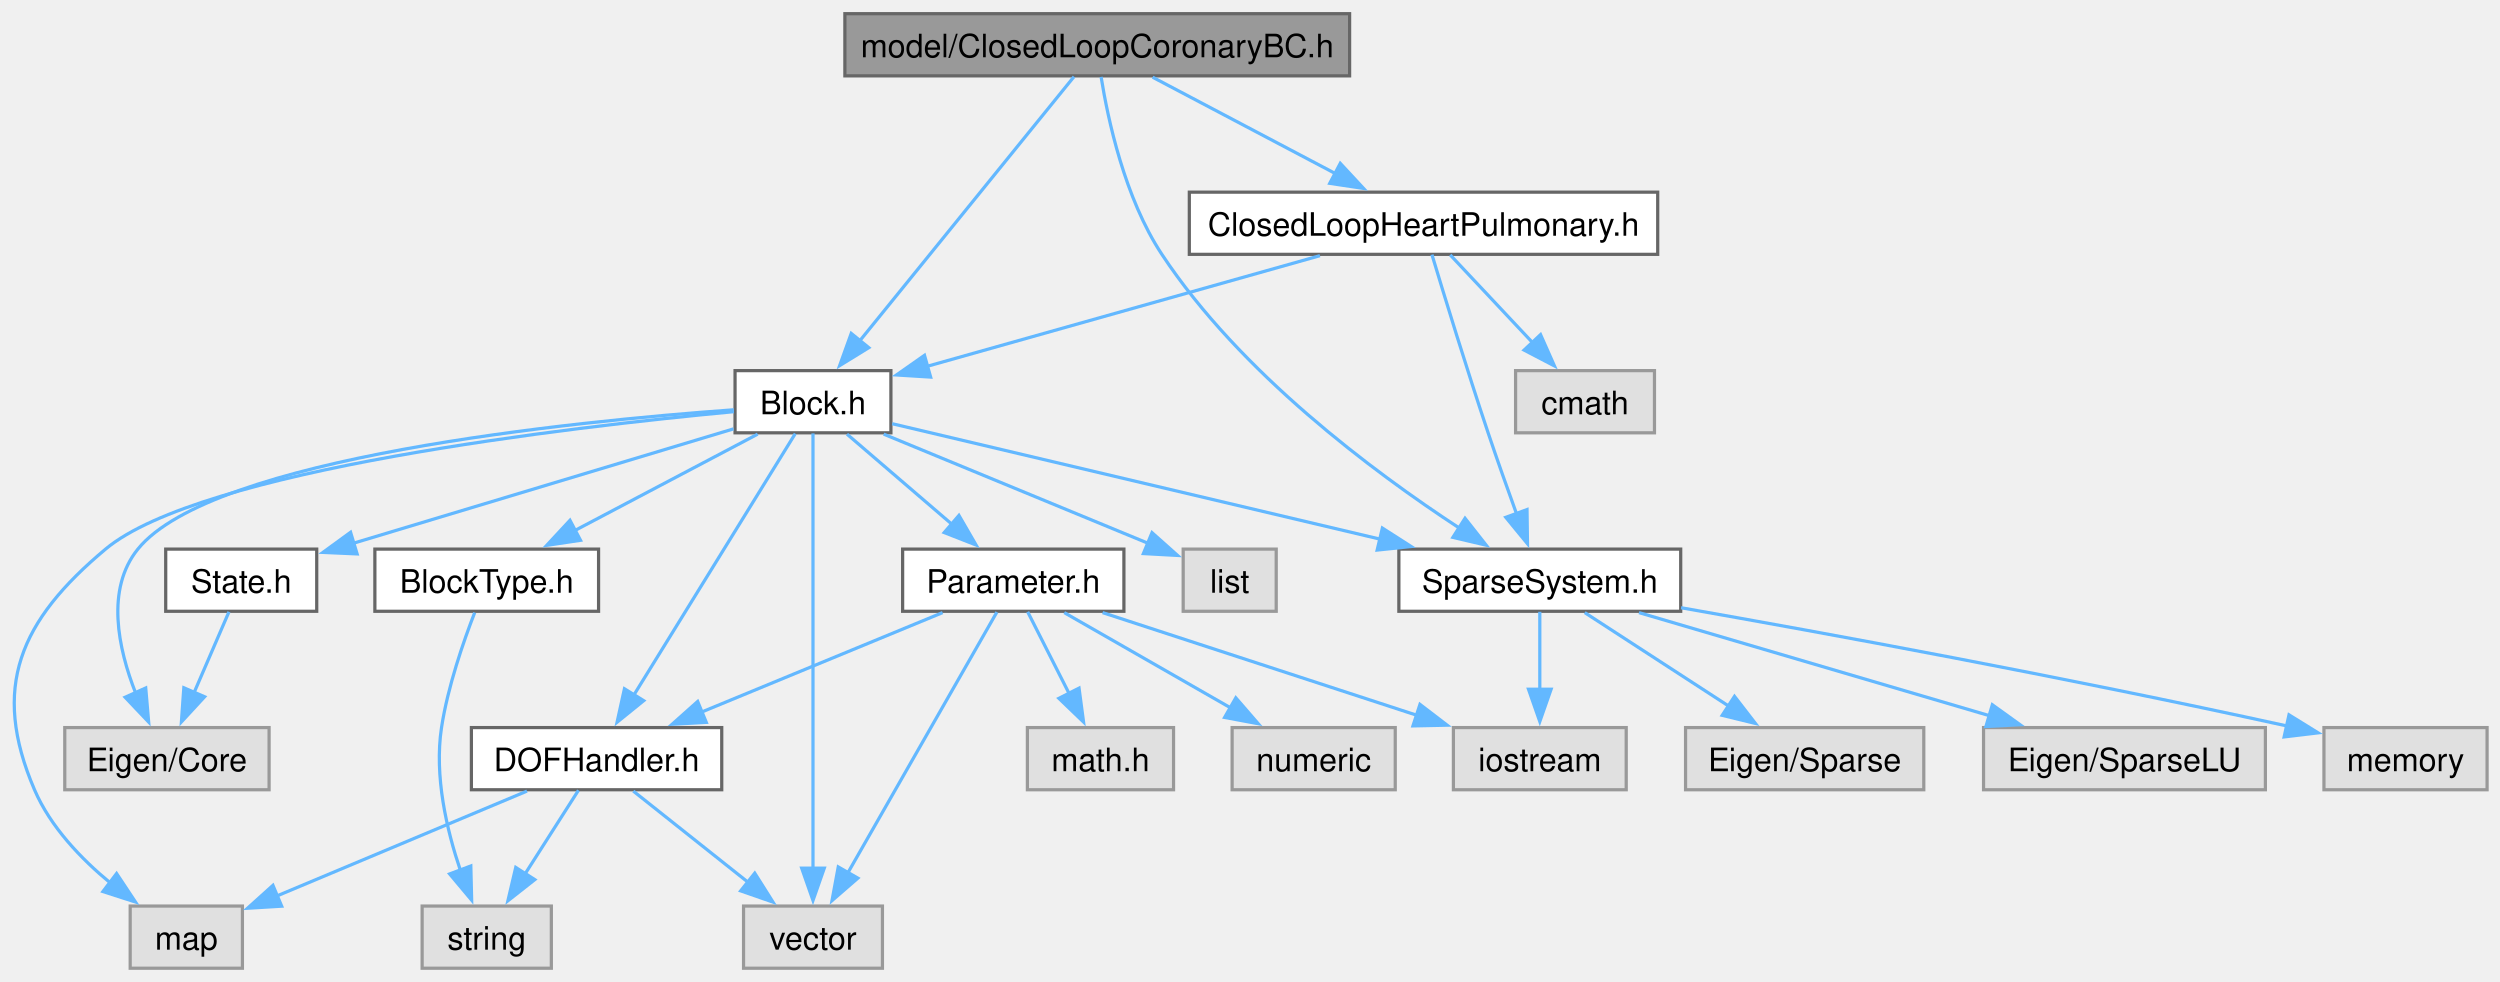
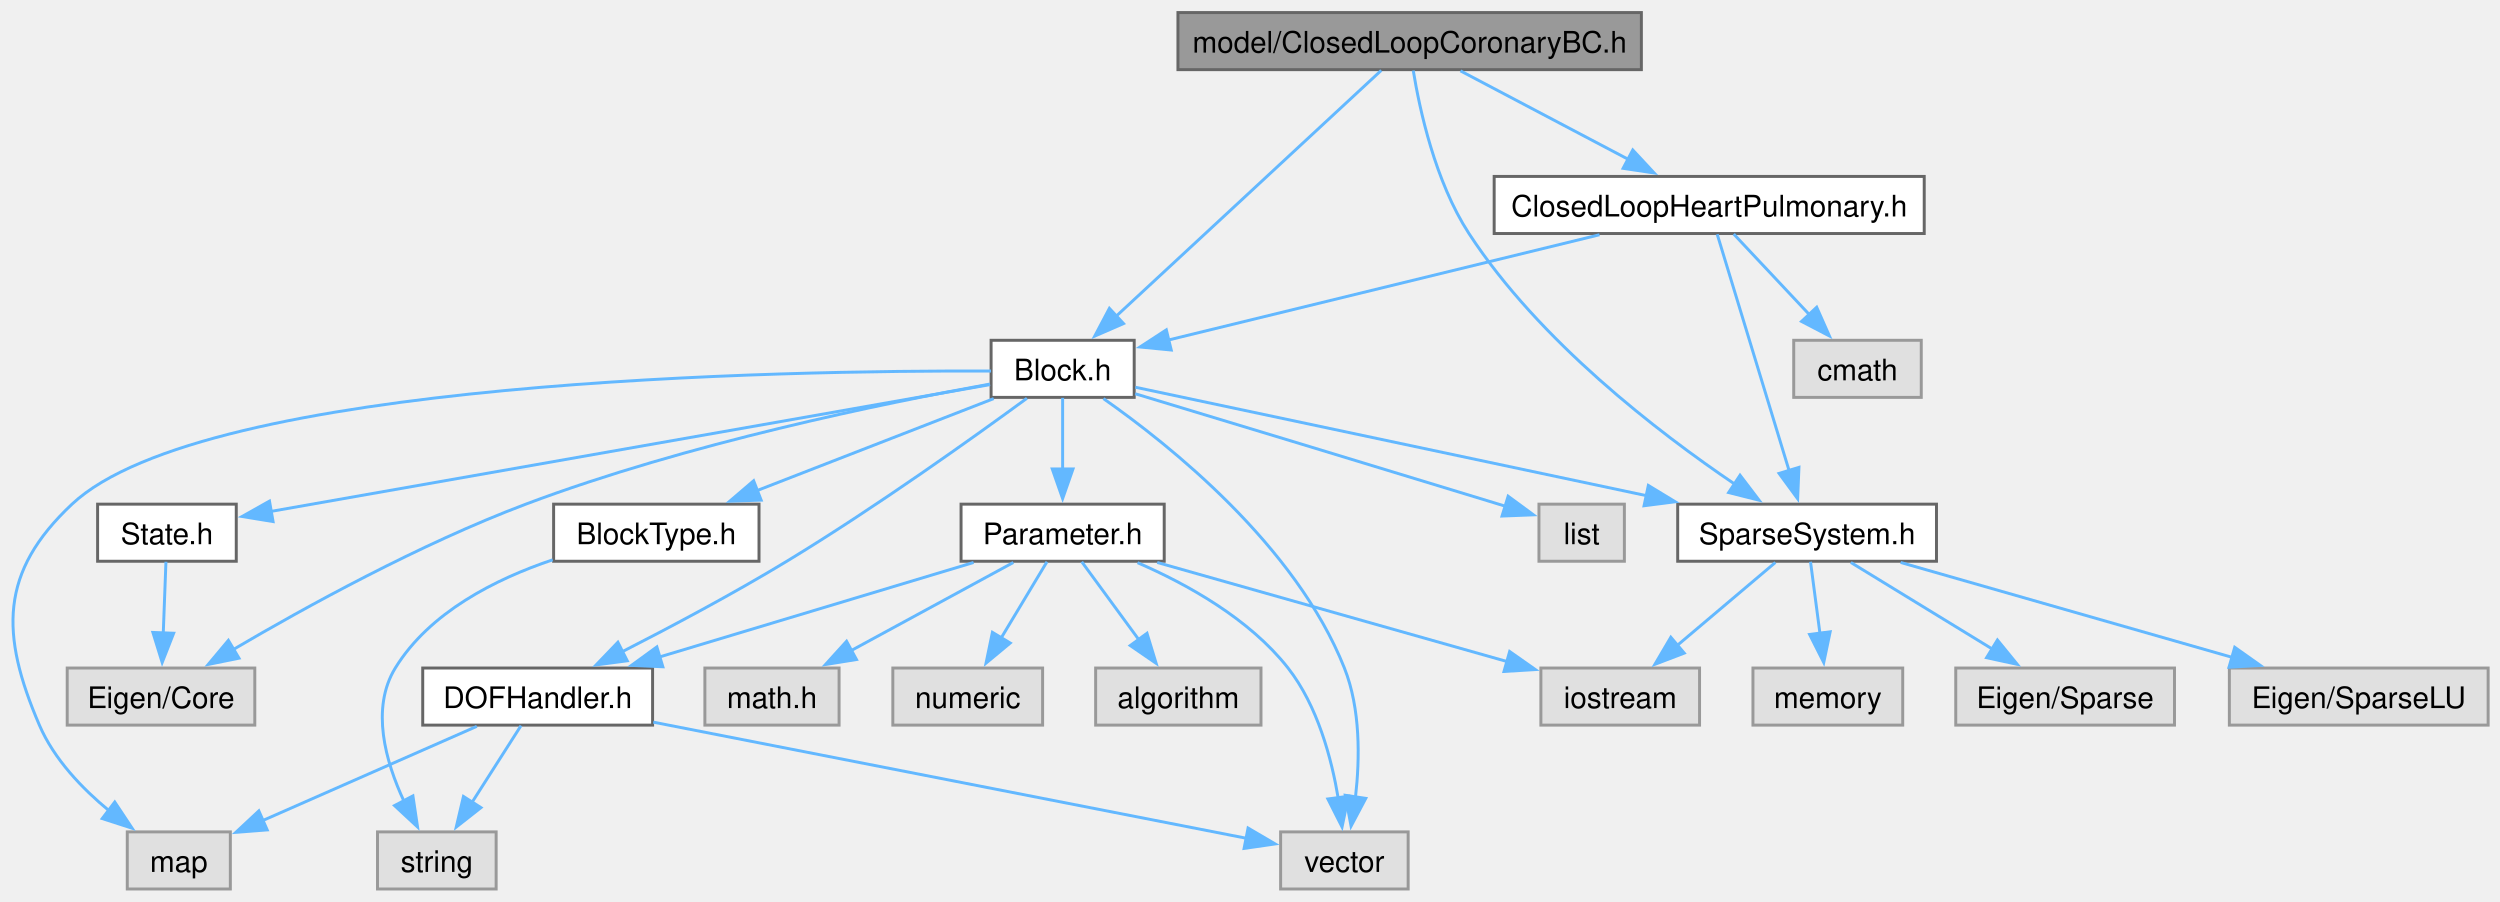
- <svg xmlns="http://www.w3.org/2000/svg" xmlns:xlink="http://www.w3.org/1999/xlink" width="774pt" height="304pt" viewBox="0.00 0.00 773.93 303.50">
+ <svg xmlns="http://www.w3.org/2000/svg" xmlns:xlink="http://www.w3.org/1999/xlink" width="843pt" height="304pt" viewBox="0.00 0.00 842.91 303.50">
  <g id="graph0" class="graph" transform="scale(1 1) rotate(0) translate(4 299.5)">
    <g id="Node000001" class="node">
      <g id="a_Node000001">
        <a xlink:title="model::ClosedLoopCoronaryBC source file">
-           <polygon fill="#999999" stroke="#666666" points="413.8,-295.5 257.55,-295.5 257.55,-276.25 413.8,-276.25 413.8,-295.5" />
-           <text text-anchor="middle" x="335.68" y="-282" font-family="Helvetica,sans-Serif" font-size="10.00">model/ClosedLoopCoronaryBC.h</text>
+           <polygon fill="#999999" stroke="#666666" points="549.41,-295.5 393.16,-295.5 393.16,-276.25 549.41,-276.25 549.41,-295.5" />
+           <text text-anchor="middle" x="471.28" y="-282" font-family="Helvetica,sans-Serif" font-size="10.00">model/ClosedLoopCoronaryBC.h</text>
        </a>
      </g>
    </g>
    <g id="Node000002" class="node">
      <g id="a_Node000002">
        <a xlink:href="_block_8h.html" target="_top" xlink:title="model::Block source file">
-           <polygon fill="white" stroke="#666666" points="271.8,-185 223.55,-185 223.55,-165.75 271.8,-165.75 271.8,-185" />
-           <text text-anchor="middle" x="247.68" y="-171.5" font-family="Helvetica,sans-Serif" font-size="10.00">Block.h</text>
+           <polygon fill="white" stroke="#666666" points="378.41,-185 330.16,-185 330.16,-165.75 378.41,-165.75 378.41,-185" />
+           <text text-anchor="middle" x="354.28" y="-171.5" font-family="Helvetica,sans-Serif" font-size="10.00">Block.h</text>
        </a>
      </g>
    </g>
    <g id="edge1_Node000001_Node000002" class="edge">
      <g id="a_edge1_Node000001_Node000002">
        <a xlink:title=" ">
-           <path fill="none" stroke="#63b8ff" d="M328.48,-276C314.04,-258.19 281.3,-217.83 262.23,-194.31" />
-           <polygon fill="#63b8ff" stroke="#63b8ff" points="264.95,-192.11 255.93,-186.55 259.52,-196.52 264.95,-192.11" />
-         </a>
-       </g>
-     </g>
-     <g id="Node000014" class="node">
-       <g id="a_Node000014">
+           <path fill="none" stroke="#63b8ff" d="M461.71,-276C442.17,-257.88 397.42,-216.38 372.28,-193.07" />
+           <polygon fill="#63b8ff" stroke="#63b8ff" points="374.81,-190.64 365.1,-186.41 370.05,-195.77 374.81,-190.64" />
+         </a>
+       </g>
+     </g>
+     <g id="Node000015" class="node">
+       <g id="a_Node000015">
        <a xlink:href="_sparse_system_8h.html" target="_top" xlink:title="SparseSystem source file.">
-           <polygon fill="white" stroke="#666666" points="516.3,-129.75 429.05,-129.75 429.05,-110.5 516.3,-110.5 516.3,-129.75" />
-           <text text-anchor="middle" x="472.68" y="-116.25" font-family="Helvetica,sans-Serif" font-size="10.00">SparseSystem.h</text>
-         </a>
-       </g>
-     </g>
-     <g id="edge29_Node000001_Node000014" class="edge">
-       <g id="a_edge29_Node000001_Node000014">
-         <a xlink:title=" ">
-           <path fill="none" stroke="#63b8ff" d="M336.87,-275.94C338.95,-262.94 344.15,-238.45 355.68,-221 379.85,-184.41 421.15,-153.67 447.66,-136.33" />
-           <polygon fill="#63b8ff" stroke="#63b8ff" points="449.53,-139.29 456.09,-130.96 445.77,-133.38 449.53,-139.29" />
-         </a>
-       </g>
-     </g>
-     <g id="Node000019" class="node">
-       <g id="a_Node000019">
+           <polygon fill="white" stroke="#666666" points="648.91,-129.75 561.66,-129.75 561.66,-110.5 648.91,-110.5 648.91,-129.75" />
+           <text text-anchor="middle" x="605.28" y="-116.25" font-family="Helvetica,sans-Serif" font-size="10.00">SparseSystem.h</text>
+         </a>
+       </g>
+     </g>
+     <g id="edge30_Node000001_Node000015" class="edge">
+       <g id="a_edge30_Node000001_Node000015">
+         <a xlink:title=" ">
+           <path fill="none" stroke="#63b8ff" d="M472.5,-275.96C474.61,-262.98 479.86,-238.53 491.28,-221 514.87,-184.8 555.1,-153.95 580.92,-136.48" />
+           <polygon fill="#63b8ff" stroke="#63b8ff" points="582.68,-139.51 589.1,-131.08 578.83,-133.66 582.68,-139.51" />
+         </a>
+       </g>
+     </g>
+     <g id="Node000020" class="node">
+       <g id="a_Node000020">
        <a xlink:href="_closed_loop_heart_pulmonary_8h.html" target="_top" xlink:title="model::ClosedLoopHeartPulmonary source file">
-           <polygon fill="white" stroke="#666666" points="509.18,-240.25 364.18,-240.25 364.18,-221 509.18,-221 509.18,-240.25" />
-           <text text-anchor="middle" x="436.68" y="-226.75" font-family="Helvetica,sans-Serif" font-size="10.00">ClosedLoopHeartPulmonary.h</text>
-         </a>
-       </g>
-     </g>
-     <g id="edge25_Node000001_Node000019" class="edge">
-       <g id="a_edge25_Node000001_Node000019">
-         <a xlink:title=" ">
-           <path fill="none" stroke="#63b8ff" d="M352.81,-275.84C368.34,-267.66 391.48,-255.46 409.52,-245.94" />
-           <polygon fill="#63b8ff" stroke="#63b8ff" points="410.91,-249.17 418.12,-241.41 407.65,-242.98 410.91,-249.17" />
+           <polygon fill="white" stroke="#666666" points="644.78,-240.25 499.78,-240.25 499.78,-221 644.78,-221 644.78,-240.25" />
+           <text text-anchor="middle" x="572.28" y="-226.75" font-family="Helvetica,sans-Serif" font-size="10.00">ClosedLoopHeartPulmonary.h</text>
+         </a>
+       </g>
+     </g>
+     <g id="edge26_Node000001_Node000020" class="edge">
+       <g id="a_edge26_Node000001_Node000020">
+         <a xlink:title=" ">
+           <path fill="none" stroke="#63b8ff" d="M488.41,-275.84C503.94,-267.66 527.08,-255.46 545.13,-245.94" />
+           <polygon fill="#63b8ff" stroke="#63b8ff" points="546.51,-249.17 553.73,-241.41 543.25,-242.98 546.51,-249.17" />
        </a>
      </g>
    </g>
    <g id="Node000003" class="node">
      <g id="a_Node000003">
        <a xlink:title=" ">
-           <polygon fill="#e0e0e0" stroke="#999999" points="79.3,-74.5 16.05,-74.5 16.05,-55.25 79.3,-55.25 79.3,-74.5" />
-           <text text-anchor="middle" x="47.68" y="-61" font-family="Helvetica,sans-Serif" font-size="10.00">Eigen/Core</text>
+           <polygon fill="#e0e0e0" stroke="#999999" points="81.91,-74.5 18.66,-74.5 18.66,-55.25 81.91,-55.25 81.91,-74.5" />
+           <text text-anchor="middle" x="50.28" y="-61" font-family="Helvetica,sans-Serif" font-size="10.00">Eigen/Core</text>
        </a>
      </g>
    </g>
    <g id="edge2_Node000002_Node000003" class="edge">
      <g id="a_edge2_Node000002_Node000003">
        <a xlink:title=" ">
-           <path fill="none" stroke="#63b8ff" d="M223.16,-172.88C173.04,-169.27 61.67,-158.16 38.68,-129.75 28.66,-117.37 32.55,-99.04 37.99,-85.18" />
-           <polygon fill="#63b8ff" stroke="#63b8ff" points="41.11,-86.76 42.02,-76.21 34.73,-83.89 41.11,-86.76" />
+           <path fill="none" stroke="#63b8ff" d="M329.72,-170.24C294.39,-163.86 227.49,-150.18 173.28,-129.75 137.58,-116.3 98.93,-95.01 74.67,-80.75" />
+           <polygon fill="#63b8ff" stroke="#63b8ff" points="76.58,-77.82 66.2,-75.71 73,-83.83 76.58,-77.82" />
        </a>
      </g>
    </g>
    <g id="Node000004" class="node">
      <g id="a_Node000004">
        <a xlink:title=" ">
-           <polygon fill="#e0e0e0" stroke="#999999" points="391.08,-129.75 362.28,-129.75 362.28,-110.5 391.08,-110.5 391.08,-129.75" />
-           <text text-anchor="middle" x="376.68" y="-116.25" font-family="Helvetica,sans-Serif" font-size="10.00">list</text>
+           <polygon fill="#e0e0e0" stroke="#999999" points="543.68,-129.75 514.88,-129.75 514.88,-110.5 543.68,-110.5 543.68,-129.75" />
+           <text text-anchor="middle" x="529.28" y="-116.25" font-family="Helvetica,sans-Serif" font-size="10.00">list</text>
        </a>
      </g>
    </g>
    <g id="edge3_Node000002_Node000004" class="edge">
      <g id="a_edge3_Node000002_Node000004">
        <a xlink:title=" ">
-           <path fill="none" stroke="#63b8ff" d="M269.56,-165.34C292.28,-155.97 327.75,-141.32 351.58,-131.48" />
-           <polygon fill="#63b8ff" stroke="#63b8ff" points="352.63,-134.84 360.54,-127.79 349.96,-128.37 352.63,-134.84" />
+           <path fill="none" stroke="#63b8ff" d="M378.74,-166.98C407.92,-158.16 458.18,-142.93 501.28,-129.75 502.08,-129.5 502.9,-129.25 503.72,-129" />
+           <polygon fill="#63b8ff" stroke="#63b8ff" points="504.49,-132.43 513.02,-126.15 502.43,-125.74 504.49,-132.43" />
        </a>
      </g>
    </g>
    <g id="Node000005" class="node">
      <g id="a_Node000005">
        <a xlink:title=" ">
-           <polygon fill="#e0e0e0" stroke="#999999" points="71.05,-19.25 36.3,-19.25 36.3,0 71.05,0 71.05,-19.25" />
-           <text text-anchor="middle" x="53.68" y="-5.75" font-family="Helvetica,sans-Serif" font-size="10.00">map</text>
+           <polygon fill="#e0e0e0" stroke="#999999" points="73.66,-19.25 38.91,-19.25 38.91,0 73.66,0 73.66,-19.25" />
+           <text text-anchor="middle" x="56.28" y="-5.75" font-family="Helvetica,sans-Serif" font-size="10.00">map</text>
        </a>
      </g>
    </g>
    <g id="edge4_Node000002_Node000005" class="edge">
      <g id="a_edge4_Node000002_Node000005">
        <a xlink:title=" ">
-           <path fill="none" stroke="#63b8ff" d="M223.2,-172.3C172.46,-167.54 58.07,-154.33 28.68,-129.75 2.19,-107.6 -6.94,-86.97 6.68,-55.25 11.61,-43.77 21.1,-33.86 30.27,-26.31" />
-           <polygon fill="#63b8ff" stroke="#63b8ff" points="32.09,-29.32 37.95,-20.49 27.86,-23.74 32.09,-29.32" />
+           <path fill="none" stroke="#63b8ff" d="M330.14,-174.64C261.13,-174.88 65.08,-171.78 20.28,-129.75 -4.13,-106.85 -3.93,-86 9.28,-55.25 14.21,-43.77 23.7,-33.86 32.87,-26.31" />
+           <polygon fill="#63b8ff" stroke="#63b8ff" points="34.69,-29.32 40.55,-20.49 30.46,-23.74 34.69,-29.32" />
        </a>
      </g>
    </g>
    <g id="Node000006" class="node">
      <g id="a_Node000006">
        <a xlink:title=" ">
-           <polygon fill="#e0e0e0" stroke="#999999" points="269.18,-19.25 226.18,-19.25 226.18,0 269.18,0 269.18,-19.25" />
-           <text text-anchor="middle" x="247.68" y="-5.75" font-family="Helvetica,sans-Serif" font-size="10.00">vector</text>
+           <polygon fill="#e0e0e0" stroke="#999999" points="470.78,-19.25 427.78,-19.25 427.78,0 470.78,0 470.78,-19.25" />
+           <text text-anchor="middle" x="449.28" y="-5.75" font-family="Helvetica,sans-Serif" font-size="10.00">vector</text>
        </a>
      </g>
    </g>
    <g id="edge5_Node000002_Node000006" class="edge">
      <g id="a_edge5_Node000002_Node000006">
        <a xlink:title=" ">
-           <path fill="none" stroke="#63b8ff" d="M247.68,-165.57C247.68,-140.25 247.68,-66.75 247.68,-30.84" />
-           <polygon fill="#63b8ff" stroke="#63b8ff" points="251.18,-30.99 247.68,-20.99 244.18,-30.99 251.18,-30.99" />
+           <path fill="none" stroke="#63b8ff" d="M368.03,-165.34C390.16,-149.85 432.87,-115.88 449.28,-74.5 454.74,-60.74 454.5,-43.96 453.03,-31.05" />
+           <polygon fill="#63b8ff" stroke="#63b8ff" points="456.49,-30.55 451.53,-21.19 449.57,-31.6 456.49,-30.55" />
        </a>
      </g>
    </g>
    <g id="Node000007" class="node">
      <g id="a_Node000007">
        <a xlink:href="_block_type_8h.html" target="_top" xlink:title="Specifies the types of blocks and their parameters.">
-           <polygon fill="white" stroke="#666666" points="181.3,-129.75 112.05,-129.75 112.05,-110.5 181.3,-110.5 181.3,-129.75" />
-           <text text-anchor="middle" x="146.68" y="-116.25" font-family="Helvetica,sans-Serif" font-size="10.00">BlockType.h</text>
+           <polygon fill="white" stroke="#666666" points="251.91,-129.75 182.66,-129.75 182.66,-110.5 251.91,-110.5 251.91,-129.75" />
+           <text text-anchor="middle" x="217.28" y="-116.25" font-family="Helvetica,sans-Serif" font-size="10.00">BlockType.h</text>
        </a>
      </g>
    </g>
    <g id="edge6_Node000002_Node000007" class="edge">
      <g id="a_edge6_Node000002_Node000007">
        <a xlink:title=" ">
-           <path fill="none" stroke="#63b8ff" d="M230.55,-165.34C215.02,-157.16 191.88,-144.96 173.84,-135.44" />
-           <polygon fill="#63b8ff" stroke="#63b8ff" points="175.71,-132.48 165.24,-130.91 172.45,-138.67 175.71,-132.48" />
+           <path fill="none" stroke="#63b8ff" d="M331.04,-165.34C309.1,-156.81 275.93,-143.92 251.07,-134.26" />
+           <polygon fill="#63b8ff" stroke="#63b8ff" points="252.63,-131.11 242.05,-130.75 250.1,-137.64 252.63,-131.11" />
        </a>
      </g>
    </g>
    <g id="Node000009" class="node">
      <g id="a_Node000009">
        <a xlink:href="_d_o_f_handler_8h.html" target="_top" xlink:title="model::DOFHandler source file">
-           <polygon fill="white" stroke="#666666" points="219.43,-74.5 141.93,-74.5 141.93,-55.25 219.43,-55.25 219.43,-74.5" />
-           <text text-anchor="middle" x="180.68" y="-61" font-family="Helvetica,sans-Serif" font-size="10.00">DOFHandler.h</text>
+           <polygon fill="white" stroke="#666666" points="216.03,-74.5 138.53,-74.5 138.53,-55.25 216.03,-55.25 216.03,-74.5" />
+           <text text-anchor="middle" x="177.28" y="-61" font-family="Helvetica,sans-Serif" font-size="10.00">DOFHandler.h</text>
        </a>
      </g>
    </g>
    <g id="edge8_Node000002_Node000009" class="edge">
      <g id="a_edge8_Node000002_Node000009">
        <a xlink:title=" ">
-           <path fill="none" stroke="#63b8ff" d="M242.2,-165.5C231.3,-147.85 206.72,-108.05 192.15,-84.45" />
-           <polygon fill="#63b8ff" stroke="#63b8ff" points="195.27,-82.83 187.03,-76.16 189.31,-86.51 195.27,-82.83" />
+           <path fill="none" stroke="#63b8ff" d="M342.24,-165.45C324.78,-152.66 291.26,-128.68 261.28,-110.5 243.21,-99.54 222.22,-88.39 205.74,-79.97" />
+           <polygon fill="#63b8ff" stroke="#63b8ff" points="207.49,-76.94 196.99,-75.55 204.33,-83.19 207.49,-76.94" />
        </a>
      </g>
    </g>
    <g id="Node000010" class="node">
      <g id="a_Node000010">
        <a xlink:href="_parameter_8h.html" target="_top" xlink:title="model::Parameter source file">
-           <polygon fill="white" stroke="#666666" points="343.93,-129.75 275.43,-129.75 275.43,-110.5 343.93,-110.5 343.93,-129.75" />
-           <text text-anchor="middle" x="309.68" y="-116.25" font-family="Helvetica,sans-Serif" font-size="10.00">Parameter.h</text>
+           <polygon fill="white" stroke="#666666" points="388.53,-129.75 320.03,-129.75 320.03,-110.5 388.53,-110.5 388.53,-129.75" />
+           <text text-anchor="middle" x="354.28" y="-116.25" font-family="Helvetica,sans-Serif" font-size="10.00">Parameter.h</text>
        </a>
      </g>
    </g>
    <g id="edge12_Node000002_Node000010" class="edge">
      <g id="a_edge12_Node000002_Node000010">
        <a xlink:title=" ">
-           <path fill="none" stroke="#63b8ff" d="M258.2,-165.34C267.07,-157.72 279.99,-146.62 290.67,-137.45" />
-           <polygon fill="#63b8ff" stroke="#63b8ff" points="292.86,-140.18 298.17,-131.01 288.3,-134.87 292.86,-140.18" />
-         </a>
-       </g>
-     </g>
-     <g id="edge18_Node000002_Node000014" class="edge">
-       <g id="a_edge18_Node000002_Node000014">
-         <a xlink:title=" ">
-           <path fill="none" stroke="#63b8ff" d="M272.19,-168.57C308.28,-160.03 376.49,-143.89 423.24,-132.83" />
-           <polygon fill="#63b8ff" stroke="#63b8ff" points="423.94,-136.26 432.86,-130.55 422.33,-129.45 423.94,-136.26" />
+           <path fill="none" stroke="#63b8ff" d="M354.28,-165.58C354.28,-159.07 354.28,-149.92 354.28,-141.62" />
+           <polygon fill="#63b8ff" stroke="#63b8ff" points="357.78,-141.62 354.28,-131.62 350.78,-141.62 357.78,-141.62" />
+         </a>
+       </g>
+     </g>
+     <g id="edge19_Node000002_Node000015" class="edge">
+       <g id="a_edge19_Node000002_Node000015">
+         <a xlink:title=" ">
+           <path fill="none" stroke="#63b8ff" d="M378.81,-169.17C418.54,-160.74 497.91,-143.9 551.32,-132.57" />
+           <polygon fill="#63b8ff" stroke="#63b8ff" points="551.76,-136.06 560.82,-130.56 550.31,-129.21 551.76,-136.06" />
+         </a>
+       </g>
+     </g>
+     <g id="Node000019" class="node">
+       <g id="a_Node000019">
+         <a xlink:href="_state_8h.html" target="_top" xlink:title="State source file.">
+           <polygon fill="white" stroke="#666666" points="75.66,-129.75 28.91,-129.75 28.91,-110.5 75.66,-110.5 75.66,-129.75" />
+           <text text-anchor="middle" x="52.28" y="-116.25" font-family="Helvetica,sans-Serif" font-size="10.00">State.h</text>
+         </a>
+       </g>
+     </g>
+     <g id="edge24_Node000002_Node000019" class="edge">
+       <g id="a_edge24_Node000002_Node000019">
+         <a xlink:title=" ">
+           <path fill="none" stroke="#63b8ff" d="M329.82,-170.06C276.4,-160.64 149.11,-138.2 87.24,-127.29" />
+           <polygon fill="#63b8ff" stroke="#63b8ff" points="88.07,-123.88 77.62,-125.59 86.86,-130.78 88.07,-123.88" />
+         </a>
+       </g>
+     </g>
+     <g id="Node000008" class="node">
+       <g id="a_Node000008">
+         <a xlink:title=" ">
+           <polygon fill="#e0e0e0" stroke="#999999" points="163.28,-19.25 123.28,-19.25 123.28,0 163.28,0 163.28,-19.25" />
+           <text text-anchor="middle" x="143.28" y="-5.75" font-family="Helvetica,sans-Serif" font-size="10.00">string</text>
+         </a>
+       </g>
+     </g>
+     <g id="edge7_Node000007_Node000008" class="edge">
+       <g id="a_edge7_Node000007_Node000008">
+         <a xlink:title=" ">
+           <path fill="none" stroke="#63b8ff" d="M182.33,-110.98C163.1,-104.51 140.85,-93.33 129.28,-74.5 120.93,-60.9 125.98,-42.96 132.22,-29.56" />
+           <polygon fill="#63b8ff" stroke="#63b8ff" points="135.22,-31.39 136.78,-20.91 129.02,-28.12 135.22,-31.39" />
+         </a>
+       </g>
+     </g>
+     <g id="edge9_Node000009_Node000005" class="edge">
+       <g id="a_edge9_Node000009_Node000005">
+         <a xlink:title=" ">
+           <path fill="none" stroke="#63b8ff" d="M156.76,-54.84C136.91,-46.11 106.69,-32.81 84.57,-23.07" />
+           <polygon fill="#63b8ff" stroke="#63b8ff" points="86.09,-19.92 75.53,-19.1 83.27,-26.33 86.09,-19.92" />
+         </a>
+       </g>
+     </g>
+     <g id="edge11_Node000009_Node000006" class="edge">
+       <g id="a_edge11_Node000009_Node000006">
+         <a xlink:title=" ">
+           <path fill="none" stroke="#63b8ff" d="M216.25,-56.25C269.97,-45.73 365.83,-26.96 416.23,-17.1" />
+           <polygon fill="#63b8ff" stroke="#63b8ff" points="416.8,-20.55 425.94,-15.19 415.46,-13.68 416.8,-20.55" />
+         </a>
+       </g>
+     </g>
+     <g id="edge10_Node000009_Node000008" class="edge">
+       <g id="a_edge10_Node000009_Node000008">
+         <a xlink:title=" ">
+           <path fill="none" stroke="#63b8ff" d="M171.67,-55.08C167.17,-48.03 160.69,-37.9 155.07,-29.08" />
+           <polygon fill="#63b8ff" stroke="#63b8ff" points="158.16,-27.43 149.83,-20.88 152.26,-31.2 158.16,-27.43" />
+         </a>
+       </g>
+     </g>
+     <g id="edge16_Node000010_Node000006" class="edge">
+       <g id="a_edge16_Node000010_Node000006">
+         <a xlink:title=" ">
+           <path fill="none" stroke="#63b8ff" d="M379.54,-110.02C396.19,-102.79 417.26,-91.12 430.28,-74.5 440.22,-61.81 444.97,-44.01 447.23,-30.42" />
+           <polygon fill="#63b8ff" stroke="#63b8ff" points="450.65,-31.27 448.49,-20.9 443.71,-30.35 450.65,-31.27" />
+         </a>
+       </g>
+     </g>
+     <g id="edge18_Node000010_Node000009" class="edge">
+       <g id="a_edge18_Node000010_Node000009">
+         <a xlink:title=" ">
+           <path fill="none" stroke="#63b8ff" d="M324.26,-110.09C295.14,-101.33 250.74,-87.98 218.36,-78.23" />
+           <polygon fill="#63b8ff" stroke="#63b8ff" points="219.49,-74.92 208.9,-75.39 217.47,-81.62 219.49,-74.92" />
+         </a>
+       </g>
+     </g>
+     <g id="Node000011" class="node">
+       <g id="a_Node000011">
+         <a xlink:title=" ">
+           <polygon fill="#e0e0e0" stroke="#999999" points="278.91,-74.5 233.66,-74.5 233.66,-55.25 278.91,-55.25 278.91,-74.5" />
+           <text text-anchor="middle" x="256.28" y="-61" font-family="Helvetica,sans-Serif" font-size="10.00">math.h</text>
+         </a>
+       </g>
+     </g>
+     <g id="edge13_Node000010_Node000011" class="edge">
+       <g id="a_edge13_Node000010_Node000011">
+         <a xlink:title=" ">
+           <path fill="none" stroke="#63b8ff" d="M337.66,-110.09C322.59,-101.91 300.14,-89.71 282.63,-80.19" />
+           <polygon fill="#63b8ff" stroke="#63b8ff" points="284.77,-77.37 274.32,-75.68 281.43,-83.52 284.77,-77.37" />
+         </a>
+       </g>
+     </g>
+     <g id="Node000012" class="node">
+       <g id="a_Node000012">
+         <a xlink:title=" ">
+           <polygon fill="#e0e0e0" stroke="#999999" points="569.03,-74.5 515.53,-74.5 515.53,-55.25 569.03,-55.25 569.03,-74.5" />
+           <text text-anchor="middle" x="542.28" y="-61" font-family="Helvetica,sans-Serif" font-size="10.00">iostream</text>
+         </a>
+       </g>
+     </g>
+     <g id="edge14_Node000010_Node000012" class="edge">
+       <g id="a_edge14_Node000010_Node000012">
+         <a xlink:title=" ">
+           <path fill="none" stroke="#63b8ff" d="M386.17,-110.09C418.88,-100.83 469.75,-86.42 504.46,-76.59" />
+           <polygon fill="#63b8ff" stroke="#63b8ff" points="505,-80.07 513.67,-73.98 503.09,-73.34 505,-80.07" />
+         </a>
+       </g>
+     </g>
+     <g id="Node000013" class="node">
+       <g id="a_Node000013">
+         <a xlink:title=" ">
+           <polygon fill="#e0e0e0" stroke="#999999" points="347.53,-74.5 297.03,-74.5 297.03,-55.25 347.53,-55.25 347.53,-74.5" />
+           <text text-anchor="middle" x="322.28" y="-61" font-family="Helvetica,sans-Serif" font-size="10.00">numeric</text>
+         </a>
+       </g>
+     </g>
+     <g id="edge15_Node000010_Node000013" class="edge">
+       <g id="a_edge15_Node000010_Node000013">
+         <a xlink:title=" ">
+           <path fill="none" stroke="#63b8ff" d="M349,-110.33C344.81,-103.36 338.8,-93.37 333.55,-84.62" />
+           <polygon fill="#63b8ff" stroke="#63b8ff" points="336.61,-82.93 328.46,-76.16 330.61,-86.53 336.61,-82.93" />
+         </a>
+       </g>
+     </g>
+     <g id="Node000014" class="node">
+       <g id="a_Node000014">
+         <a xlink:title=" ">
+           <polygon fill="#e0e0e0" stroke="#999999" points="421.16,-74.5 365.41,-74.5 365.41,-55.25 421.16,-55.25 421.16,-74.5" />
+           <text text-anchor="middle" x="393.28" y="-61" font-family="Helvetica,sans-Serif" font-size="10.00">algorithm</text>
+         </a>
+       </g>
+     </g>
+     <g id="edge17_Node000010_Node000014" class="edge">
+       <g id="a_edge17_Node000010_Node000014">
+         <a xlink:title=" ">
+           <path fill="none" stroke="#63b8ff" d="M360.72,-110.33C365.94,-103.21 373.47,-92.93 379.97,-84.05" />
+           <polygon fill="#63b8ff" stroke="#63b8ff" points="382.72,-86.22 385.81,-76.08 377.07,-82.08 382.72,-86.22" />
+         </a>
+       </g>
+     </g>
+     <g id="edge22_Node000015_Node000012" class="edge">
+       <g id="a_edge22_Node000015_Node000012">
+         <a xlink:title=" ">
+           <path fill="none" stroke="#63b8ff" d="M594.59,-110.09C585.58,-102.47 572.45,-91.37 561.6,-82.2" />
+           <polygon fill="#63b8ff" stroke="#63b8ff" points="563.86,-79.53 553.97,-75.75 559.34,-84.88 563.86,-79.53" />
+         </a>
+       </g>
+     </g>
+     <g id="Node000016" class="node">
+       <g id="a_Node000016">
+         <a xlink:title=" ">
+           <polygon fill="#e0e0e0" stroke="#999999" points="729.16,-74.5 655.41,-74.5 655.41,-55.25 729.16,-55.25 729.16,-74.5" />
+           <text text-anchor="middle" x="692.28" y="-61" font-family="Helvetica,sans-Serif" font-size="10.00">Eigen/Sparse</text>
+         </a>
+       </g>
+     </g>
+     <g id="edge20_Node000015_Node000016" class="edge">
+       <g id="a_edge20_Node000015_Node000016">
+         <a xlink:title=" ">
+           <path fill="none" stroke="#63b8ff" d="M620.04,-110.09C633.16,-102.06 652.6,-90.16 668.01,-80.73" />
+           <polygon fill="#63b8ff" stroke="#63b8ff" points="669.46,-83.95 676.16,-75.74 665.8,-77.98 669.46,-83.95" />
+         </a>
+       </g>
+     </g>
+     <g id="Node000017" class="node">
+       <g id="a_Node000017">
+         <a xlink:title=" ">
+           <polygon fill="#e0e0e0" stroke="#999999" points="834.91,-74.5 747.66,-74.5 747.66,-55.25 834.91,-55.25 834.91,-74.5" />
+           <text text-anchor="middle" x="791.28" y="-61" font-family="Helvetica,sans-Serif" font-size="10.00">Eigen/SparseLU</text>
+         </a>
+       </g>
+     </g>
+     <g id="edge21_Node000015_Node000017" class="edge">
+       <g id="a_edge21_Node000015_Node000017">
+         <a xlink:title=" ">
+           <path fill="none" stroke="#63b8ff" d="M636.83,-110.09C667.56,-101.29 714.49,-87.86 748.56,-78.11" />
+           <polygon fill="#63b8ff" stroke="#63b8ff" points="749.47,-81.49 758.12,-75.37 747.54,-74.76 749.47,-81.49" />
        </a>
      </g>
    </g>
    <g id="Node000018" class="node">
      <g id="a_Node000018">
-         <a xlink:href="_state_8h.html" target="_top" xlink:title="State source file.">
-           <polygon fill="white" stroke="#666666" points="94.05,-129.75 47.3,-129.75 47.3,-110.5 94.05,-110.5 94.05,-129.75" />
-           <text text-anchor="middle" x="70.68" y="-116.25" font-family="Helvetica,sans-Serif" font-size="10.00">State.h</text>
-         </a>
-       </g>
-     </g>
-     <g id="edge23_Node000002_Node000018" class="edge">
-       <g id="a_edge23_Node000002_Node000018">
-         <a xlink:title=" ">
-           <path fill="none" stroke="#63b8ff" d="M223.07,-166.97C192.52,-157.78 140.21,-142.04 105.54,-131.61" />
-           <polygon fill="#63b8ff" stroke="#63b8ff" points="106.55,-128.26 95.97,-128.73 104.53,-134.96 106.55,-128.26" />
-         </a>
-       </g>
-     </g>
-     <g id="Node000008" class="node">
-       <g id="a_Node000008">
-         <a xlink:title=" ">
-           <polygon fill="#e0e0e0" stroke="#999999" points="166.68,-19.25 126.68,-19.25 126.68,0 166.68,0 166.68,-19.25" />
-           <text text-anchor="middle" x="146.68" y="-5.75" font-family="Helvetica,sans-Serif" font-size="10.00">string</text>
-         </a>
-       </g>
-     </g>
-     <g id="edge7_Node000007_Node000008" class="edge">
-       <g id="a_edge7_Node000007_Node000008">
-         <a xlink:title=" ">
-           <path fill="none" stroke="#63b8ff" d="M142.95,-110.09C139.5,-101.21 134.62,-87.18 132.68,-74.5 130.39,-59.53 134.28,-42.82 138.54,-30.25" />
-           <polygon fill="#63b8ff" stroke="#63b8ff" points="141.75,-31.66 142.01,-21.07 135.2,-29.19 141.75,-31.66" />
-         </a>
-       </g>
-     </g>
-     <g id="edge9_Node000009_Node000005" class="edge">
-       <g id="a_edge9_Node000009_Node000005">
-         <a xlink:title=" ">
-           <path fill="none" stroke="#63b8ff" d="M159.14,-54.84C137.85,-45.92 105.18,-32.22 81.85,-22.43" />
-           <polygon fill="#63b8ff" stroke="#63b8ff" points="83.2,-19.21 72.63,-18.57 80.5,-25.66 83.2,-19.21" />
-         </a>
-       </g>
-     </g>
-     <g id="edge11_Node000009_Node000006" class="edge">
-       <g id="a_edge11_Node000009_Node000006">
-         <a xlink:title=" ">
-           <path fill="none" stroke="#63b8ff" d="M192.05,-54.84C201.73,-47.15 215.88,-35.9 227.49,-26.68" />
-           <polygon fill="#63b8ff" stroke="#63b8ff" points="229.65,-29.43 235.3,-20.47 225.29,-23.95 229.65,-29.43" />
-         </a>
-       </g>
-     </g>
-     <g id="edge10_Node000009_Node000008" class="edge">
-       <g id="a_edge10_Node000009_Node000008">
-         <a xlink:title=" ">
-           <path fill="none" stroke="#63b8ff" d="M175.07,-55.08C170.56,-48.03 164.09,-37.9 158.47,-29.08" />
-           <polygon fill="#63b8ff" stroke="#63b8ff" points="161.56,-27.43 153.23,-20.88 155.66,-31.2 161.56,-27.43" />
-         </a>
-       </g>
-     </g>
-     <g id="edge16_Node000010_Node000006" class="edge">
-       <g id="a_edge16_Node000010_Node000006">
-         <a xlink:title=" ">
-           <path fill="none" stroke="#63b8ff" d="M304.61,-110.25C294.57,-92.68 271.99,-53.16 258.47,-29.52" />
-           <polygon fill="#63b8ff" stroke="#63b8ff" points="261.57,-27.89 253.57,-20.94 255.5,-31.36 261.57,-27.89" />
-         </a>
-       </g>
-     </g>
-     <g id="edge17_Node000010_Node000009" class="edge">
-       <g id="a_edge17_Node000010_Node000009">
-         <a xlink:title=" ">
-           <path fill="none" stroke="#63b8ff" d="M287.8,-110.09C267.32,-101.64 236.47,-88.9 213.12,-79.27" />
-           <polygon fill="#63b8ff" stroke="#63b8ff" points="214.65,-76.11 204.07,-75.53 211.98,-82.58 214.65,-76.11" />
-         </a>
-       </g>
-     </g>
-     <g id="Node000011" class="node">
-       <g id="a_Node000011">
-         <a xlink:title=" ">
-           <polygon fill="#e0e0e0" stroke="#999999" points="359.3,-74.5 314.05,-74.5 314.05,-55.25 359.3,-55.25 359.3,-74.5" />
-           <text text-anchor="middle" x="336.68" y="-61" font-family="Helvetica,sans-Serif" font-size="10.00">math.h</text>
-         </a>
-       </g>
-     </g>
-     <g id="edge13_Node000010_Node000011" class="edge">
-       <g id="a_edge13_Node000010_Node000011">
-         <a xlink:title=" ">
-           <path fill="none" stroke="#63b8ff" d="M314.14,-110.33C317.63,-103.44 322.63,-93.59 327.03,-84.91" />
-           <polygon fill="#63b8ff" stroke="#63b8ff" points="330.04,-86.71 331.44,-76.21 323.8,-83.55 330.04,-86.71" />
-         </a>
-       </g>
-     </g>
-     <g id="Node000012" class="node">
-       <g id="a_Node000012">
-         <a xlink:title=" ">
-           <polygon fill="#e0e0e0" stroke="#999999" points="499.43,-74.5 445.93,-74.5 445.93,-55.25 499.43,-55.25 499.43,-74.5" />
-           <text text-anchor="middle" x="472.68" y="-61" font-family="Helvetica,sans-Serif" font-size="10.00">iostream</text>
-         </a>
-       </g>
-     </g>
-     <g id="edge14_Node000010_Node000012" class="edge">
-       <g id="a_edge14_Node000010_Node000012">
-         <a xlink:title=" ">
-           <path fill="none" stroke="#63b8ff" d="M337.33,-110.09C364.07,-101.36 404.81,-88.05 434.6,-78.31" />
-           <polygon fill="#63b8ff" stroke="#63b8ff" points="435.58,-81.68 444,-75.24 433.41,-75.02 435.58,-81.68" />
-         </a>
-       </g>
-     </g>
-     <g id="Node000013" class="node">
-       <g id="a_Node000013">
-         <a xlink:title=" ">
-           <polygon fill="#e0e0e0" stroke="#999999" points="427.93,-74.5 377.43,-74.5 377.43,-55.25 427.93,-55.25 427.93,-74.5" />
-           <text text-anchor="middle" x="402.68" y="-61" font-family="Helvetica,sans-Serif" font-size="10.00">numeric</text>
-         </a>
-       </g>
-     </g>
-     <g id="edge15_Node000010_Node000013" class="edge">
-       <g id="a_edge15_Node000010_Node000013">
-         <a xlink:title=" ">
-           <path fill="none" stroke="#63b8ff" d="M325.46,-110.09C339.62,-101.98 360.66,-89.93 377.21,-80.46" />
-           <polygon fill="#63b8ff" stroke="#63b8ff" points="378.57,-83.71 385.51,-75.7 375.1,-77.64 378.57,-83.71" />
-         </a>
-       </g>
-     </g>
-     <g id="edge21_Node000014_Node000012" class="edge">
-       <g id="a_edge21_Node000014_Node000012">
-         <a xlink:title=" ">
-           <path fill="none" stroke="#63b8ff" d="M472.68,-110.33C472.68,-103.82 472.68,-94.67 472.68,-86.37" />
-           <polygon fill="#63b8ff" stroke="#63b8ff" points="476.18,-86.37 472.68,-76.37 469.18,-86.37 476.18,-86.37" />
-         </a>
-       </g>
-     </g>
-     <g id="Node000015" class="node">
-       <g id="a_Node000015">
-         <a xlink:title=" ">
-           <polygon fill="#e0e0e0" stroke="#999999" points="591.55,-74.5 517.8,-74.5 517.8,-55.25 591.55,-55.25 591.55,-74.5" />
-           <text text-anchor="middle" x="554.68" y="-61" font-family="Helvetica,sans-Serif" font-size="10.00">Eigen/Sparse</text>
-         </a>
-       </g>
-     </g>
-     <g id="edge19_Node000014_Node000015" class="edge">
-       <g id="a_edge19_Node000014_Node000015">
-         <a xlink:title=" ">
-           <path fill="none" stroke="#63b8ff" d="M486.59,-110.09C498.84,-102.14 516.93,-90.39 531.39,-81" />
-           <polygon fill="#63b8ff" stroke="#63b8ff" points="532.95,-84.16 539.43,-75.78 529.14,-78.29 532.95,-84.16" />
-         </a>
-       </g>
-     </g>
-     <g id="Node000016" class="node">
-       <g id="a_Node000016">
-         <a xlink:title=" ">
-           <polygon fill="#e0e0e0" stroke="#999999" points="697.3,-74.5 610.05,-74.5 610.05,-55.25 697.3,-55.25 697.3,-74.5" />
-           <text text-anchor="middle" x="653.68" y="-61" font-family="Helvetica,sans-Serif" font-size="10.00">Eigen/SparseLU</text>
-         </a>
-       </g>
-     </g>
-     <g id="edge20_Node000014_Node000016" class="edge">
-       <g id="a_edge20_Node000014_Node000016">
-         <a xlink:title=" ">
-           <path fill="none" stroke="#63b8ff" d="M503.38,-110.09C533.29,-101.29 578.96,-87.86 612.1,-78.11" />
-           <polygon fill="#63b8ff" stroke="#63b8ff" points="612.77,-81.56 621.37,-75.38 610.79,-74.84 612.77,-81.56" />
-         </a>
-       </g>
-     </g>
-     <g id="Node000017" class="node">
-       <g id="a_Node000017">
-         <a xlink:title=" ">
-           <polygon fill="#e0e0e0" stroke="#999999" points="765.93,-74.5 715.43,-74.5 715.43,-55.25 765.93,-55.25 765.93,-74.5" />
-           <text text-anchor="middle" x="740.68" y="-61" font-family="Helvetica,sans-Serif" font-size="10.00">memory</text>
-         </a>
-       </g>
-     </g>
-     <g id="edge22_Node000014_Node000017" class="edge">
-       <g id="a_edge22_Node000014_Node000017">
-         <a xlink:title=" ">
-           <path fill="none" stroke="#63b8ff" d="M516.4,-111.6C561.23,-103.7 633.21,-90.52 704.18,-74.95" />
-           <polygon fill="#63b8ff" stroke="#63b8ff" points="704.61,-78.44 713.62,-72.87 703.1,-71.61 704.61,-78.44" />
-         </a>
-       </g>
-     </g>
-     <g id="edge24_Node000018_Node000003" class="edge">
-       <g id="a_edge24_Node000018_Node000003">
-         <a xlink:title=" ">
-           <path fill="none" stroke="#63b8ff" d="M66.88,-110.33C63.94,-103.51 59.74,-93.81 56.03,-85.2" />
-           <polygon fill="#63b8ff" stroke="#63b8ff" points="59.34,-84.04 52.16,-76.25 52.91,-86.82 59.34,-84.04" />
-         </a>
-       </g>
-     </g>
-     <g id="edge26_Node000019_Node000002" class="edge">
-       <g id="a_edge26_Node000019_Node000002">
-         <a xlink:title=" ">
-           <path fill="none" stroke="#63b8ff" d="M404.62,-220.59C370.79,-211.06 317.63,-196.08 282.72,-186.25" />
-           <polygon fill="#63b8ff" stroke="#63b8ff" points="284.1,-183 273.52,-183.66 282.2,-189.74 284.1,-183" />
-         </a>
-       </g>
-     </g>
-     <g id="edge27_Node000019_Node000014" class="edge">
-       <g id="a_edge27_Node000019_Node000014">
-         <a xlink:title=" ">
-           <path fill="none" stroke="#63b8ff" d="M439.29,-220.91C443,-208.58 450.1,-185.36 456.68,-165.75 459.46,-157.46 462.69,-148.36 465.52,-140.56" />
-           <polygon fill="#63b8ff" stroke="#63b8ff" points="468.72,-141.99 468.87,-131.4 462.15,-139.59 468.72,-141.99" />
-         </a>
-       </g>
-     </g>
-     <g id="Node000020" class="node">
-       <g id="a_Node000020">
-         <a xlink:title=" ">
-           <polygon fill="#e0e0e0" stroke="#999999" points="508.18,-185 465.18,-185 465.18,-165.75 508.18,-165.75 508.18,-185" />
-           <text text-anchor="middle" x="486.68" y="-171.5" font-family="Helvetica,sans-Serif" font-size="10.00">cmath</text>
-         </a>
-       </g>
-     </g>
-     <g id="edge28_Node000019_Node000020" class="edge">
-       <g id="a_edge28_Node000019_Node000020">
-         <a xlink:title=" ">
-           <path fill="none" stroke="#63b8ff" d="M444.94,-220.83C451.84,-213.48 461.9,-202.76 470.42,-193.69" />
-           <polygon fill="#63b8ff" stroke="#63b8ff" points="472.91,-196.15 477.21,-186.46 467.81,-191.36 472.91,-196.15" />
+         <a xlink:title=" ">
+           <polygon fill="#e0e0e0" stroke="#999999" points="637.53,-74.5 587.03,-74.5 587.03,-55.25 637.53,-55.25 637.53,-74.5" />
+           <text text-anchor="middle" x="612.28" y="-61" font-family="Helvetica,sans-Serif" font-size="10.00">memory</text>
+         </a>
+       </g>
+     </g>
+     <g id="edge23_Node000015_Node000018" class="edge">
+       <g id="a_edge23_Node000015_Node000018">
+         <a xlink:title=" ">
+           <path fill="none" stroke="#63b8ff" d="M606.44,-110.33C607.3,-103.74 608.52,-94.46 609.63,-86.07" />
+           <polygon fill="#63b8ff" stroke="#63b8ff" points="613.07,-86.73 610.9,-76.36 606.13,-85.82 613.07,-86.73" />
+         </a>
+       </g>
+     </g>
+     <g id="edge25_Node000019_Node000003" class="edge">
+       <g id="a_edge25_Node000019_Node000003">
+         <a xlink:title=" ">
+           <path fill="none" stroke="#63b8ff" d="M51.95,-110.33C51.7,-103.74 51.35,-94.46 51.04,-86.07" />
+           <polygon fill="#63b8ff" stroke="#63b8ff" points="54.55,-86.23 50.68,-76.37 47.55,-86.5 54.55,-86.23" />
+         </a>
+       </g>
+     </g>
+     <g id="edge27_Node000020_Node000002" class="edge">
+       <g id="a_edge27_Node000020_Node000002">
+         <a xlink:title=" ">
+           <path fill="none" stroke="#63b8ff" d="M535.3,-220.59C494.72,-210.68 430.05,-194.88 389.98,-185.1" />
+           <polygon fill="#63b8ff" stroke="#63b8ff" points="390.9,-181.72 380.36,-182.74 389.24,-188.52 390.9,-181.72" />
+         </a>
+       </g>
+     </g>
+     <g id="edge28_Node000020_Node000015" class="edge">
+       <g id="a_edge28_Node000020_Node000015">
+         <a xlink:title=" ">
+           <path fill="none" stroke="#63b8ff" d="M574.98,-220.75C580.25,-203.42 592.02,-164.73 599.24,-140.99" />
+           <polygon fill="#63b8ff" stroke="#63b8ff" points="602.54,-142.16 602.1,-131.57 595.84,-140.12 602.54,-142.16" />
+         </a>
+       </g>
+     </g>
+     <g id="Node000021" class="node">
+       <g id="a_Node000021">
+         <a xlink:title=" ">
+           <polygon fill="#e0e0e0" stroke="#999999" points="643.78,-185 600.78,-185 600.78,-165.75 643.78,-165.75 643.78,-185" />
+           <text text-anchor="middle" x="622.28" y="-171.5" font-family="Helvetica,sans-Serif" font-size="10.00">cmath</text>
+         </a>
+       </g>
+     </g>
+     <g id="edge29_Node000020_Node000021" class="edge">
+       <g id="a_edge29_Node000020_Node000021">
+         <a xlink:title=" ">
+           <path fill="none" stroke="#63b8ff" d="M580.54,-220.83C587.44,-213.48 597.51,-202.76 606.02,-193.69" />
+           <polygon fill="#63b8ff" stroke="#63b8ff" points="608.52,-196.15 612.81,-186.46 603.41,-191.36 608.52,-196.15" />
        </a>
      </g>
    </g>
  </g>
</svg>
